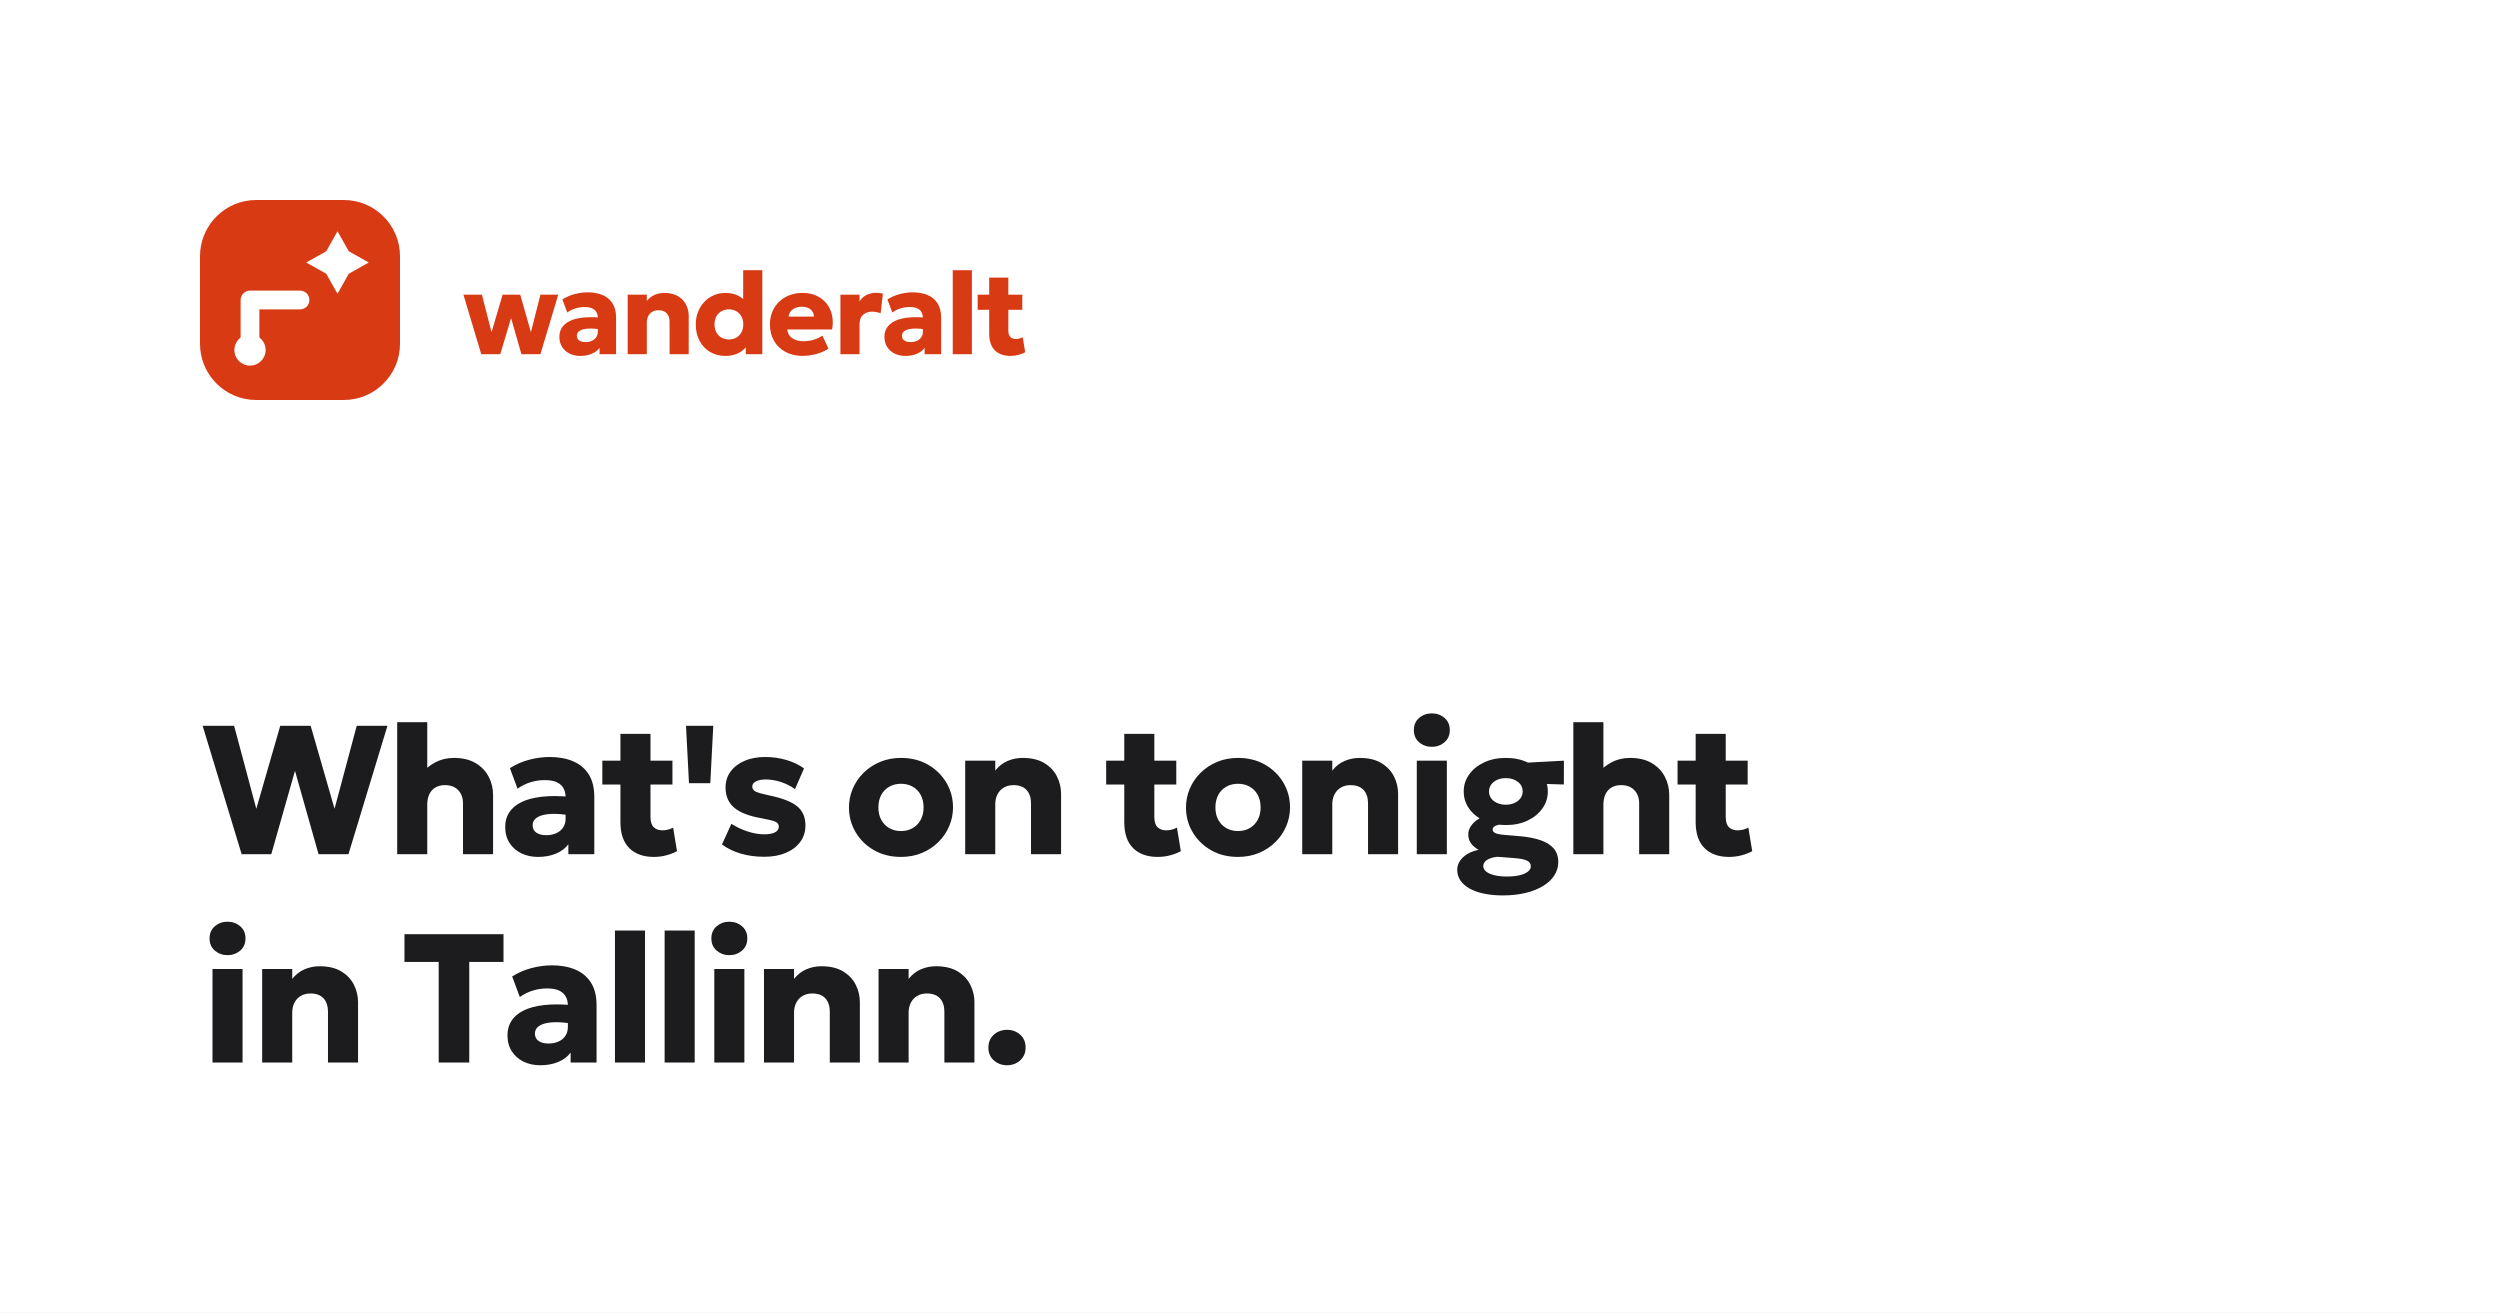
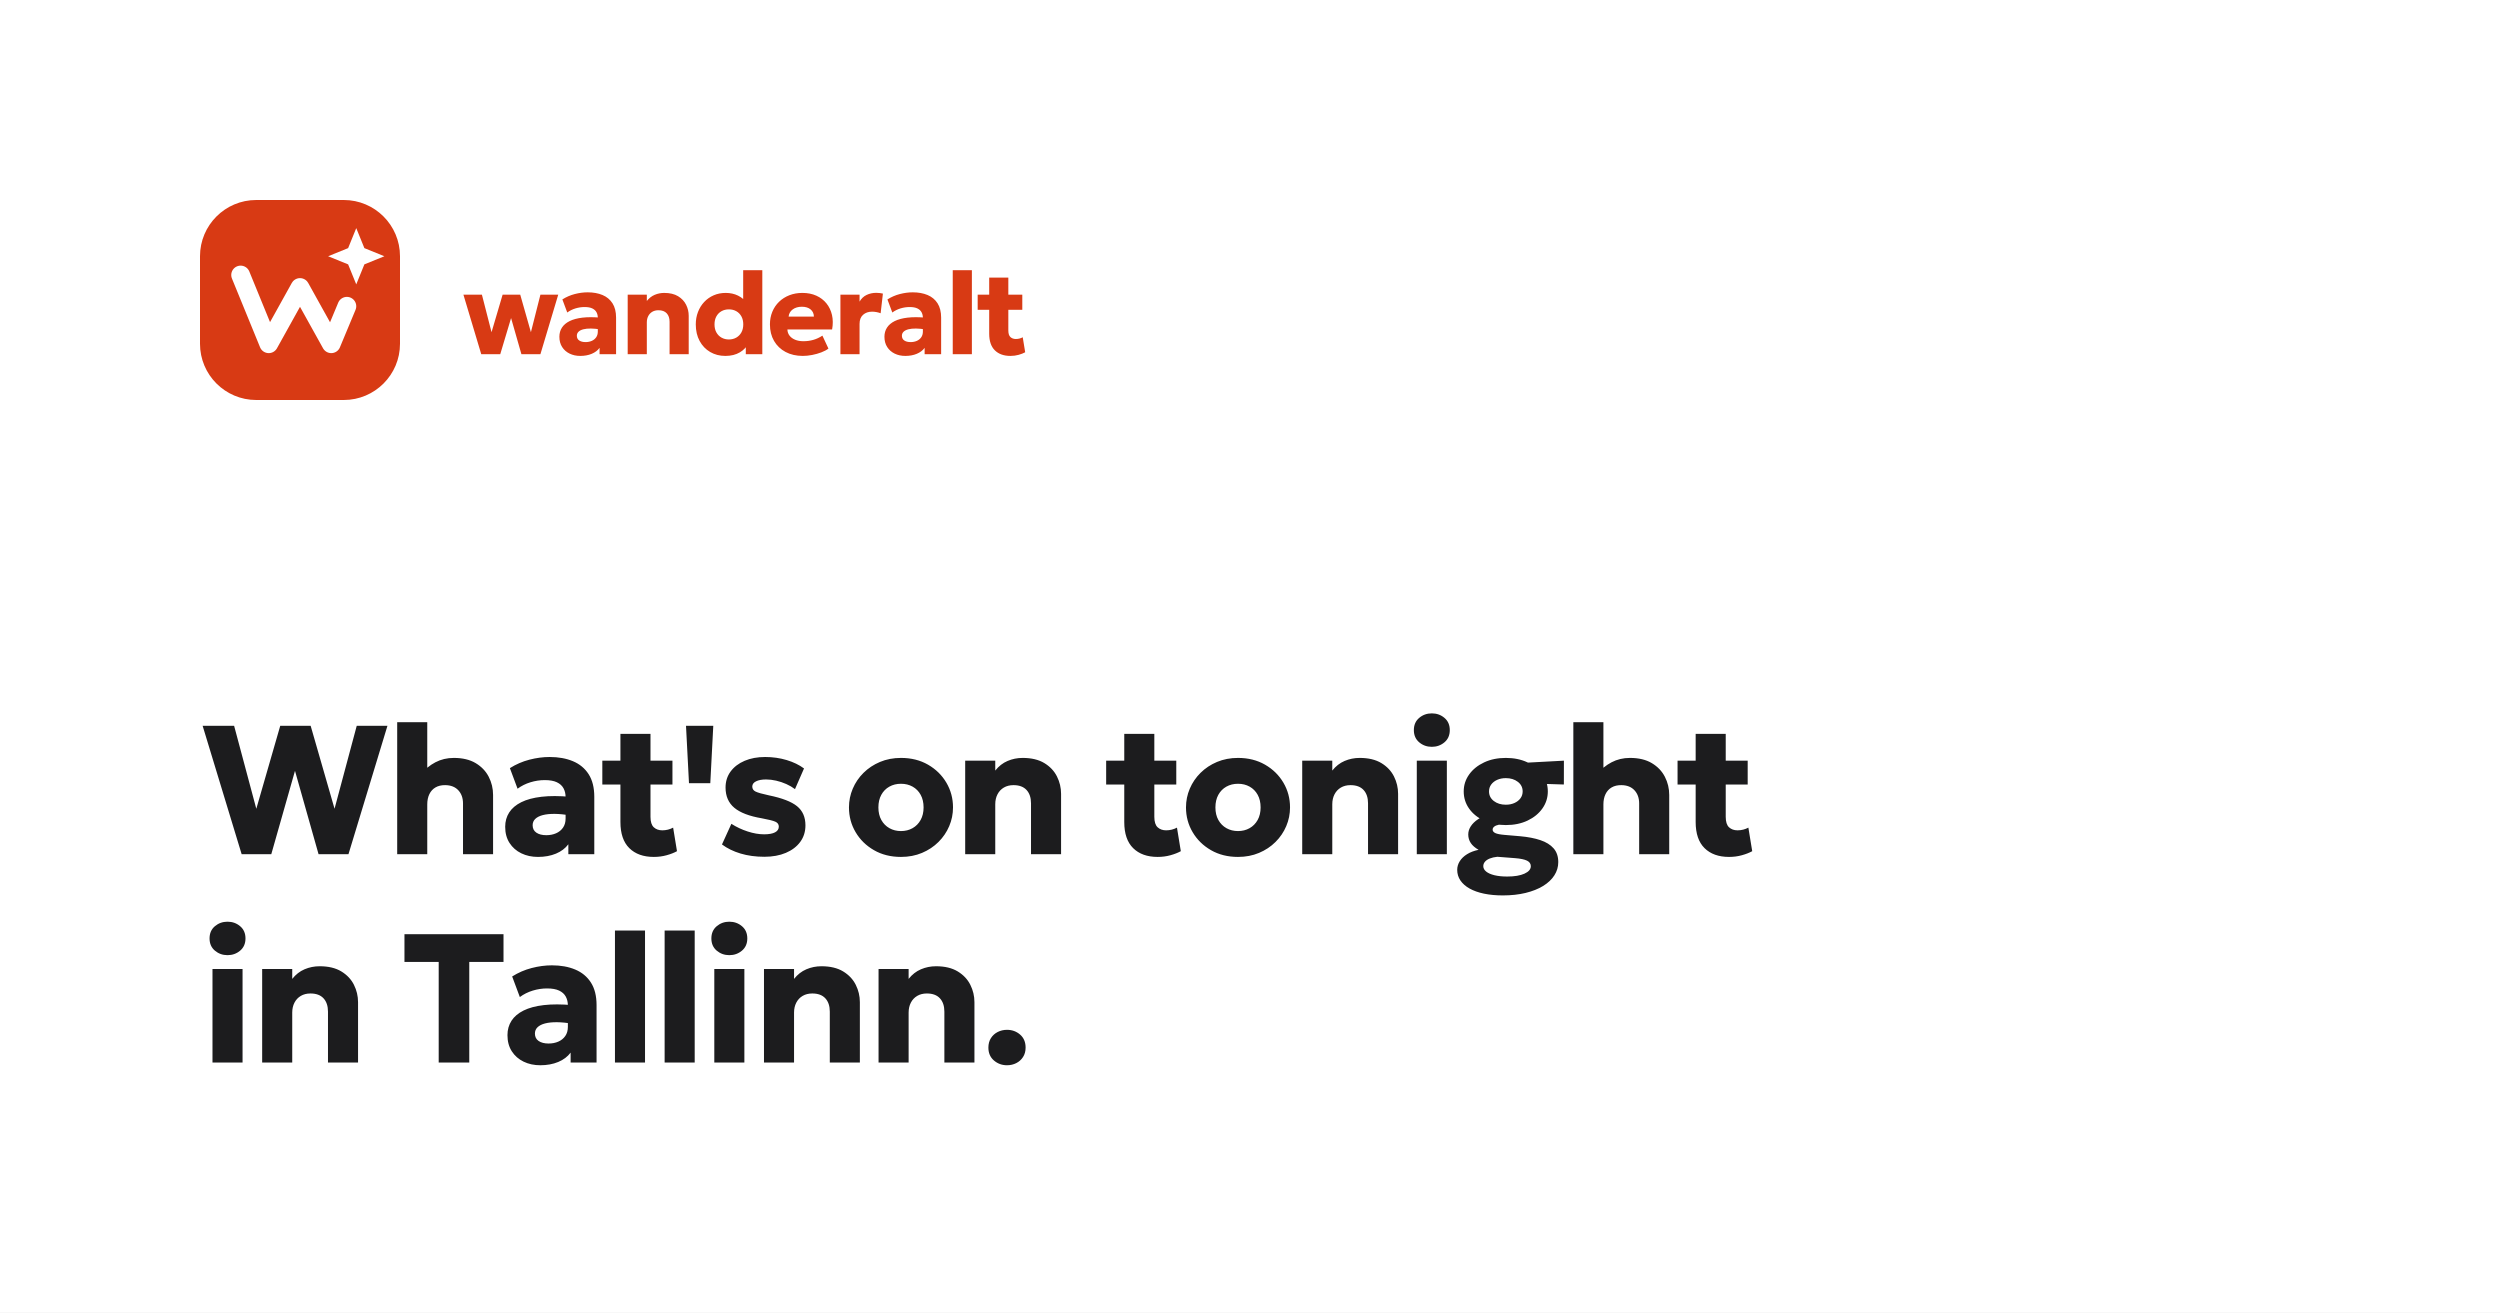
<svg xmlns="http://www.w3.org/2000/svg" width="1200" height="630" viewBox="0 0 1200 630">
  <rect width="1200" height="630" fill="#ffffff" />
  <g transform="translate(96 96) scale(3)">
    <rect width="32" height="32" rx="9" fill="#d83a14" />
-     <path d="M8 24v-8h8" fill="none" stroke="#fff" stroke-width="3" stroke-linecap="round" stroke-linejoin="round" />
-     <circle cx="8" cy="24" r="2.5" fill="#fff" />
-     <path d="m22 5 1.8 3.2L27 10l-3.2 1.8L22 15l-1.8-3.2L17 10l3.2-1.8z" fill="#fff" />
+     <path d="M6.5 12 11 23 16 14 21 23 23.5 17" fill="none" stroke="#fff" stroke-width="3" stroke-linecap="round" stroke-linejoin="round" />
+     <path d="m25 4.5 1.3 3.2 3.2 1.3-3.2 1.3L25 13.5l-1.3-3.2L20.5 9l3.2-1.3z" fill="#fff" />
  </g>
  <path fill="#d83a14" transform="translate(222 170) scale(0.028 -0.028)" d="M321.25 0 15.75 1020H332.75L497.75 376.5L687.75 1020H989.75L1172.75 376.5L1335.75 1020H1641.25L1335.75 0H1009.75L832.75 619L647.25 0ZM2018.79 -30Q1917.54 -30 1836.54 9.38Q1755.54 48.75 1708.16 122.25Q1660.79 195.75 1660.79 298.5Q1660.79 386.75 1704.54 454.88Q1748.29 523 1836.29 566.88Q1924.29 610.75 2057.66 626.25Q2191.04 641.75 2370.29 625.5L2373.29 422Q2278.04 438.75 2201.66 439.5Q2125.29 440.25 2071.54 426.38Q2017.79 412.5 1989.04 384.75Q1960.29 357 1960.29 315.75Q1960.29 262.5 2000.79 234.75Q2041.29 207 2109.04 207Q2168.54 207 2216.04 227.88Q2263.54 248.75 2291.66 289.25Q2319.79 329.75 2319.79 389V621.5Q2319.79 676.75 2297.04 718.75Q2274.29 760.75 2224.66 784.38Q2175.04 808 2092.79 808Q2013.79 808 1936.16 784.25Q1858.54 760.5 1795.79 714L1712.04 938.5Q1811.54 1001.25 1924.54 1030.62Q2037.54 1060 2145.79 1060Q2290.29 1060 2399.91 1014.12Q2509.54 968.25 2571.16 872.25Q2632.79 776.25 2632.79 626V0H2349.79V108Q2300.79 41.75 2214.79 5.88Q2128.79 -30 2018.79 -30ZM2831.82 0V1020H3159.82V912Q3216.82 984 3294.45 1017Q3372.07 1050 3458.32 1050Q3602.57 1050 3695.45 993.5Q3788.32 937 3833.07 847.38Q3877.82 757.75 3877.82 658V0H3549.82V555Q3549.82 647.25 3501.2 700.12Q3452.57 753 3358.82 753Q3298.32 753 3253.7 726.75Q3209.07 700.5 3184.45 653.25Q3159.82 606 3159.82 544.5V0ZM4506.11 -30Q4360.36 -30 4245.61 37.25Q4130.86 104.5 4064.98 226.12Q3999.11 347.75 3999.11 510Q3999.11 624.5 4036.73 722.62Q4074.36 820.75 4142.98 894.25Q4211.61 967.75 4305.48 1008.88Q4399.36 1050 4512.11 1050Q4629.11 1050 4722.98 1004Q4816.86 958 4886.61 866.5L4811.61 791.5V1440H5139.61V0H4856.61V264.5L4901.61 190.5Q4857.86 92.75 4754.98 31.38Q4652.11 -30 4506.11 -30ZM4566.61 252Q4636.86 252 4692.73 283.5Q4748.61 315 4780.86 372.75Q4813.11 430.5 4813.11 510Q4813.11 589.5 4781.23 647.38Q4749.36 705.25 4693.48 736.62Q4637.61 768 4566.61 768Q4495.61 768 4439.73 736.62Q4383.86 705.25 4351.98 647.38Q4320.11 589.5 4320.11 510Q4320.11 430.5 4352.36 372.75Q4384.61 315 4440.48 283.5Q4496.36 252 4566.61 252ZM5834.39 -30Q5665.64 -30 5538.64 37.62Q5411.64 105.25 5341.02 226.75Q5270.39 348.25 5270.39 510.5Q5270.39 628.75 5311.52 727.62Q5352.64 826.5 5427.52 898.62Q5502.39 970.75 5603.89 1010.38Q5705.39 1050 5826.89 1050Q5961.14 1050 6065.89 1002.62Q6170.64 955.25 6239.27 870.38Q6307.89 785.5 6334.14 671.38Q6360.39 557.25 6335.89 423H5569.89Q5571.39 363 5606.02 317.88Q5640.64 272.75 5701.89 247.38Q5763.14 222 5843.89 222Q5934.39 222 6015.02 245.38Q6095.64 268.75 6169.89 317.5L6273.14 96Q6226.39 59.5 6151.89 31Q6077.39 2.5 5993.77 -13.75Q5910.14 -30 5834.39 -30ZM5590.39 644H6023.89Q6022.39 721.25 5967.39 767.12Q5912.39 813 5817.89 813Q5723.14 813 5660.77 767.12Q5598.39 721.25 5590.39 644ZM6478.68 0V1020H6806.68V900.5Q6852.43 980 6928.18 1015.75Q7003.93 1051.5 7093.43 1051.5Q7127.68 1051.5 7154.43 1047.62Q7181.18 1043.75 7206.93 1038.5L7168.18 701.5Q7134.18 714.25 7096.18 721.38Q7058.18 728.5 7020.68 728.5Q6927.68 728.5 6867.18 675.12Q6806.68 621.75 6806.68 519V0ZM7591.21 -30Q7489.96 -30 7408.96 9.38Q7327.96 48.75 7280.59 122.25Q7233.21 195.75 7233.21 298.5Q7233.21 386.75 7276.96 454.88Q7320.71 523 7408.71 566.88Q7496.71 610.75 7630.09 626.25Q7763.46 641.75 7942.71 625.5L7945.71 422Q7850.46 438.75 7774.09 439.5Q7697.71 440.25 7643.96 426.38Q7590.21 412.5 7561.46 384.75Q7532.71 357 7532.71 315.75Q7532.71 262.5 7573.21 234.75Q7613.71 207 7681.46 207Q7740.96 207 7788.46 227.88Q7835.96 248.75 7864.09 289.25Q7892.21 329.75 7892.21 389V621.5Q7892.21 676.75 7869.46 718.75Q7846.71 760.75 7797.09 784.38Q7747.46 808 7665.21 808Q7586.21 808 7508.59 784.25Q7430.96 760.5 7368.21 714L7284.46 938.5Q7383.96 1001.25 7496.96 1030.62Q7609.96 1060 7718.21 1060Q7862.71 1060 7972.34 1014.12Q8081.96 968.25 8143.59 872.25Q8205.21 776.25 8205.21 626V0H7922.21V108Q7873.21 41.75 7787.21 5.88Q7701.21 -30 7591.21 -30ZM8404.25 0V1440H8732.25V0ZM9393.04 -30Q9223.29 -30 9126.16 65.62Q9029.04 161.25 9029.04 351V1312H9357.04V1020H9596.54V760H9357.04V407.5Q9357.04 326.25 9393.16 293.12Q9429.29 260 9485.79 260Q9517.04 260 9547.41 267.62Q9577.79 275.25 9604.04 289.5L9646.04 32.5Q9599.54 6.75 9533.29 -11.62Q9467.04 -30 9393.04 -30ZM8831.54 760V1020H9059.54V760Z" />
  <path fill="#1c1c1e" transform="translate(96 410) scale(0.044 -0.044)" d="M454.25 0 28.75 1400H372.25L614.25 495L875.25 1400H1207.25L1467.75 495.5L1709.75 1400H2044.75L1619.75 0H1293.25L1036.25 909L777.75 0ZM2151.16 0V1440H2479.16V791.5L2410.66 872.5Q2476.66 954.25 2567.78 1002.12Q2658.91 1050 2768.66 1050Q2912.16 1050 3007.28 993.12Q3102.41 936.25 3149.78 844Q3197.16 751.75 3197.16 646V0H2869.16V553.5Q2869.16 642 2817.91 697.12Q2766.66 752.25 2675.16 753Q2613.16 753.75 2569.28 728.25Q2525.41 702.75 2502.28 655.12Q2479.16 607.5 2479.16 543V0ZM3687.32 -30Q3586.07 -30 3505.07 9.38Q3424.07 48.75 3376.69 122.25Q3329.32 195.75 3329.32 298.5Q3329.32 386.75 3373.07 454.88Q3416.82 523 3504.82 566.88Q3592.82 610.75 3726.19 626.25Q3859.57 641.75 4038.82 625.5L4041.82 422Q3946.57 438.75 3870.19 439.5Q3793.82 440.25 3740.07 426.38Q3686.32 412.5 3657.57 384.75Q3628.82 357 3628.82 315.75Q3628.82 262.5 3669.32 234.75Q3709.82 207 3777.57 207Q3837.07 207 3884.57 227.88Q3932.07 248.75 3960.19 289.25Q3988.32 329.75 3988.32 389V621.5Q3988.32 676.75 3965.57 718.75Q3942.82 760.75 3893.19 784.38Q3843.57 808 3761.32 808Q3682.32 808 3604.69 784.25Q3527.07 760.5 3464.32 714L3380.57 938.5Q3480.07 1001.25 3593.07 1030.62Q3706.07 1060 3814.32 1060Q3958.82 1060 4068.44 1014.12Q4178.07 968.25 4239.69 872.25Q4301.32 776.25 4301.32 626V0H4018.32V108Q3969.32 41.75 3883.32 5.88Q3797.32 -30 3687.32 -30ZM4950.48 -30Q4780.73 -30 4683.6 65.62Q4586.48 161.25 4586.48 351V1312H4914.48V1020H5153.98V760H4914.48V407.5Q4914.48 326.25 4950.6 293.12Q4986.73 260 5043.23 260Q5074.48 260 5104.85 267.62Q5135.23 275.25 5161.48 289.5L5203.48 32.5Q5156.98 6.75 5090.73 -11.62Q5024.48 -30 4950.48 -30ZM4388.98 760V1020H4616.98V760ZM5334.39 774.5 5301.89 1400H5599.39L5566.89 774.5ZM6156.8 -28.5Q6014.8 -28.5 5897.3 6.75Q5779.8 42 5694.3 106L5796.8 331Q5879.8 278.25 5974.67 247.38Q6069.55 216.5 6154.3 216.5Q6232.05 216.5 6273.17 238.12Q6314.3 259.75 6314.3 300.5Q6314.3 337.25 6276.92 354Q6239.55 370.75 6130.3 391Q5924.05 426 5828.67 506.25Q5733.3 586.5 5733.3 727Q5733.3 827 5788.55 901.88Q5843.8 976.75 5941.05 1018.38Q6038.3 1060 6165.3 1060Q6289.05 1060 6399.67 1026.75Q6510.3 993.5 6589.3 935L6490.8 709.5Q6449.05 741.25 6395.92 765Q6342.8 788.75 6285.55 801.88Q6228.3 815 6174.8 815Q6107.05 815 6065.92 794.62Q6024.8 774.25 6024.8 737.5Q6024.8 700.75 6060.67 683Q6096.55 665.25 6204.8 642Q6422.05 597.5 6513.42 523.12Q6604.8 448.75 6604.8 314.5Q6604.8 211 6548.17 133.88Q6491.55 56.75 6390.8 14.12Q6290.05 -28.5 6156.8 -28.5ZM7647.2 -30Q7480.36 -30 7352.36 43.62Q7224.36 117.25 7151.99 240.05Q7079.61 362.85 7079.61 510Q7079.61 617 7120.99 714.38Q7162.36 811.75 7238.36 887.12Q7314.36 962.5 7418.36 1006.25Q7522.36 1050 7647.46 1050Q7813.86 1050 7941.86 976.38Q8069.86 902.75 8142.24 779.95Q8214.61 657.15 8214.61 510Q8214.61 403 8173.24 305.62Q8131.86 208.25 8055.99 132.88Q7980.11 57.5 7876.36 13.75Q7772.61 -30 7647.2 -30ZM7647.11 252Q7717.36 252 7773.24 283.5Q7829.11 315 7861.36 372.92Q7893.61 430.84 7893.61 510Q7893.61 589.5 7861.79 647.4Q7829.97 705.3 7774.04 736.65Q7718.11 768 7647.11 768Q7576.11 768 7520.19 736.65Q7464.26 705.3 7432.44 647.4Q7400.61 589.5 7400.61 510Q7400.61 430.5 7432.86 372.75Q7465.11 315 7520.99 283.5Q7576.86 252 7647.11 252ZM8347.52 0V1020H8675.52V912Q8732.52 984 8810.15 1017Q8887.77 1050 8974.02 1050Q9118.27 1050 9211.15 993.5Q9304.02 937 9348.77 847.38Q9393.52 757.75 9393.52 658V0H9065.52V555Q9065.52 647.25 9016.9 700.12Q8968.27 753 8874.52 753Q8814.02 753 8769.4 726.75Q8724.77 700.5 8700.15 653.25Q8675.52 606 8675.52 544.5V0ZM10446.84 -30Q10277.09 -30 10179.97 65.62Q10082.84 161.25 10082.84 351V1312H10410.84V1020H10650.34V760H10410.84V407.5Q10410.84 326.25 10446.97 293.12Q10483.09 260 10539.59 260Q10570.84 260 10601.22 267.62Q10631.59 275.25 10657.84 289.5L10699.84 32.5Q10653.34 6.75 10587.09 -11.62Q10520.84 -30 10446.84 -30ZM9885.34 760V1020H10113.34V760ZM11323.84 -30Q11157 -30 11029 43.62Q10901 117.25 10828.62 240.05Q10756.25 362.85 10756.25 510Q10756.25 617 10797.62 714.38Q10839 811.75 10915 887.12Q10991 962.5 11095 1006.25Q11199 1050 11324.09 1050Q11490.5 1050 11618.5 976.38Q11746.5 902.75 11818.88 779.95Q11891.25 657.15 11891.25 510Q11891.25 403 11849.88 305.62Q11808.5 208.25 11732.62 132.88Q11656.75 57.5 11553 13.75Q11449.25 -30 11323.84 -30ZM11323.75 252Q11394 252 11449.88 283.5Q11505.75 315 11538 372.92Q11570.25 430.84 11570.25 510Q11570.25 589.5 11538.43 647.4Q11506.61 705.3 11450.68 736.65Q11394.75 768 11323.75 768Q11252.75 768 11196.82 736.65Q11140.89 705.3 11109.07 647.4Q11077.25 589.5 11077.25 510Q11077.25 430.5 11109.5 372.75Q11141.75 315 11197.62 283.5Q11253.5 252 11323.75 252ZM12024.16 0V1020H12352.16V912Q12409.16 984 12486.78 1017Q12564.41 1050 12650.66 1050Q12794.91 1050 12887.78 993.5Q12980.66 937 13025.41 847.38Q13070.16 757.75 13070.16 658V0H12742.16V555Q12742.16 647.25 12693.53 700.12Q12644.91 753 12551.16 753Q12490.66 753 12446.03 726.75Q12401.41 700.5 12376.78 653.25Q12352.16 606 12352.16 544.5V0ZM13274.07 0V1020H13602.07V0ZM13438.07 1171Q13358.57 1171 13300.32 1220.25Q13242.07 1269.5 13242.07 1353.5Q13242.07 1437.5 13300.32 1486.75Q13358.57 1536 13438.07 1536Q13517.57 1536 13575.82 1486.75Q13634.07 1437.5 13634.07 1353.5Q13634.07 1269.5 13575.82 1220.25Q13517.57 1171 13438.07 1171ZM14212.98 -450Q14098.98 -450 14007.1 -430.75Q13915.23 -411.5 13849.98 -374.88Q13784.73 -338.25 13749.85 -286.62Q13714.98 -235 13714.98 -171Q13714.98 -121.5 13742.6 -77.25Q13770.23 -33 13822.23 -0.5Q13874.23 32 13947.98 47.5Q13890.23 80.5 13862.85 121.75Q13835.48 163 13835.48 215Q13835.48 262 13863.35 304.5Q13891.23 347 13941.48 380.5Q13991.73 414 14058.85 433.5Q14125.98 453 14204.98 452L14263.98 328.5Q14207.48 329.25 14171.6 321.88Q14135.73 314.5 14118.6 300.38Q14101.48 286.25 14101.48 267.5Q14101.48 244.25 14129.98 230.38Q14158.48 216.5 14228.48 210.5L14402.98 195.5Q14529.23 184.25 14622.35 153Q14715.48 121.75 14766.48 63.62Q14817.48 5.5 14817.48 -86.5Q14817.48 -164.75 14774.6 -231.5Q14731.73 -298.25 14651.98 -347Q14572.23 -395.75 14460.98 -422.88Q14349.73 -450 14212.98 -450ZM14260.48 -244Q14379.48 -244 14448.73 -212.62Q14517.98 -181.25 14517.98 -131Q14517.98 -91.25 14476.85 -70.88Q14435.73 -50.5 14346.48 -43.5L14152.48 -28.5Q14103.73 -33.5 14069.35 -47.62Q14034.98 -61.75 14017.23 -83.12Q13999.48 -104.5 13999.48 -130.5Q13999.48 -164.5 14031.35 -190.12Q14063.23 -215.75 14121.73 -229.88Q14180.23 -244 14260.48 -244ZM14245.48 317.5Q14109.98 317.5 14006.48 366Q13902.98 414.5 13844.48 497.5Q13785.98 580.5 13785.98 684.5Q13785.98 786.25 13845.23 869.25Q13904.48 952.25 14008.35 1001.12Q14112.23 1050 14245.48 1050Q14377.98 1050 14481.48 1001.5Q14584.98 953 14644.23 870.38Q14703.48 787.75 14703.48 684.5Q14703.48 582.75 14644.98 499.38Q14586.48 416 14483.35 366.75Q14380.23 317.5 14245.48 317.5ZM14245.48 539.5Q14297.48 539.5 14338.98 558Q14380.48 576.5 14404.73 609.12Q14428.98 641.75 14428.98 684.5Q14428.98 748.75 14376.48 789.12Q14323.98 829.5 14245.48 829.5Q14192.73 829.5 14151.23 810.88Q14109.73 792.25 14085.85 759.75Q14061.98 727.25 14061.98 684.5Q14061.98 620.5 14114.23 580Q14166.48 539.5 14245.48 539.5ZM14398.48 775 14274.48 987.5 14878.98 1020 14878.48 760ZM14981.89 0V1440H15309.89V791.5L15241.39 872.5Q15307.39 954.25 15398.51 1002.12Q15489.64 1050 15599.39 1050Q15742.89 1050 15838.01 993.12Q15933.14 936.25 15980.51 844Q16027.89 751.75 16027.89 646V0H15699.89V553.5Q15699.89 642 15648.64 697.12Q15597.39 752.25 15505.89 753Q15443.89 753.75 15400.01 728.25Q15356.14 702.75 15333.01 655.12Q15309.89 607.5 15309.89 543V0ZM16680.3 -30Q16510.55 -30 16413.42 65.62Q16316.3 161.25 16316.3 351V1312H16644.3V1020H16883.8V760H16644.3V407.5Q16644.3 326.25 16680.42 293.12Q16716.55 260 16773.05 260Q16804.3 260 16834.67 267.62Q16865.05 275.25 16891.3 289.5L16933.3 32.5Q16886.8 6.75 16820.55 -11.62Q16754.3 -30 16680.3 -30ZM16118.8 760V1020H16346.8V760Z" />
  <path fill="#1c1c1e" transform="translate(96 510) scale(0.044 -0.044)" d="M136.25 0V1020H464.25V0ZM300.25 1171Q220.75 1171 162.5 1220.25Q104.25 1269.5 104.25 1353.5Q104.25 1437.5 162.5 1486.75Q220.75 1536 300.25 1536Q379.75 1536 438 1486.75Q496.25 1437.5 496.25 1353.5Q496.25 1269.5 438 1220.25Q379.75 1171 300.25 1171ZM678.16 0V1020H1006.16V912Q1063.16 984 1140.78 1017Q1218.41 1050 1304.66 1050Q1448.91 1050 1541.78 993.5Q1634.66 937 1679.41 847.38Q1724.16 757.75 1724.16 658V0H1396.16V555Q1396.16 647.25 1347.53 700.12Q1298.91 753 1205.16 753Q1144.66 753 1100.03 726.75Q1055.41 700.5 1030.78 653.25Q1006.16 606 1006.16 544.5V0ZM2603.98 0V1097H2230.48V1400H3310.98V1097H2937.48V0ZM3712.14 -30Q3610.89 -30 3529.89 9.38Q3448.89 48.75 3401.51 122.25Q3354.14 195.75 3354.14 298.5Q3354.14 386.75 3397.89 454.88Q3441.64 523 3529.64 566.88Q3617.64 610.75 3751.01 626.25Q3884.39 641.75 4063.64 625.5L4066.64 422Q3971.39 438.75 3895.01 439.5Q3818.64 440.25 3764.89 426.38Q3711.14 412.5 3682.39 384.75Q3653.64 357 3653.64 315.75Q3653.64 262.5 3694.14 234.75Q3734.64 207 3802.39 207Q3861.89 207 3909.39 227.88Q3956.89 248.75 3985.01 289.25Q4013.14 329.75 4013.14 389V621.5Q4013.14 676.75 3990.39 718.75Q3967.64 760.75 3918.01 784.38Q3868.39 808 3786.14 808Q3707.14 808 3629.51 784.25Q3551.89 760.5 3489.14 714L3405.39 938.5Q3504.89 1001.25 3617.89 1030.62Q3730.89 1060 3839.14 1060Q3983.64 1060 4093.26 1014.12Q4202.89 968.25 4264.51 872.25Q4326.14 776.25 4326.14 626V0H4043.14V108Q3994.14 41.75 3908.14 5.88Q3822.14 -30 3712.14 -30ZM4526.8 0V1440H4854.8V0ZM5068.7 0V1440H5396.7V0ZM5610.61 0V1020H5938.61V0ZM5774.61 1171Q5695.11 1171 5636.86 1220.25Q5578.61 1269.5 5578.61 1353.5Q5578.61 1437.5 5636.86 1486.75Q5695.11 1536 5774.61 1536Q5854.11 1536 5912.36 1486.75Q5970.61 1437.5 5970.61 1353.5Q5970.61 1269.5 5912.36 1220.25Q5854.11 1171 5774.61 1171ZM6152.52 0V1020H6480.52V912Q6537.52 984 6615.15 1017Q6692.77 1050 6779.02 1050Q6923.27 1050 7016.15 993.5Q7109.02 937 7153.77 847.38Q7198.52 757.75 7198.52 658V0H6870.52V555Q6870.52 647.25 6821.9 700.12Q6773.27 753 6679.52 753Q6619.02 753 6574.4 726.75Q6529.77 700.5 6505.15 653.25Q6480.52 606 6480.52 544.5V0ZM7402.43 0V1020H7730.43V912Q7787.43 984 7865.06 1017Q7942.68 1050 8028.93 1050Q8173.18 1050 8266.06 993.5Q8358.93 937 8403.68 847.38Q8448.43 757.75 8448.43 658V0H8120.43V555Q8120.43 647.25 8071.81 700.12Q8023.18 753 7929.43 753Q7868.93 753 7824.31 726.75Q7779.68 700.5 7755.06 653.25Q7730.43 606 7730.43 544.5V0ZM8803.59 -30Q8721.59 -30 8661.09 22Q8600.59 74 8600.59 162.5Q8600.59 222.5 8628.22 265.88Q8655.84 309.25 8702.22 332.88Q8748.59 356.5 8803.59 356.5Q8886.59 356.5 8946.59 304.5Q9006.59 252.5 9006.59 162.5Q9006.59 103.25 8978.59 59.88Q8950.59 16.5 8904.59 -6.75Q8858.59 -30 8803.59 -30Z" />
</svg>
